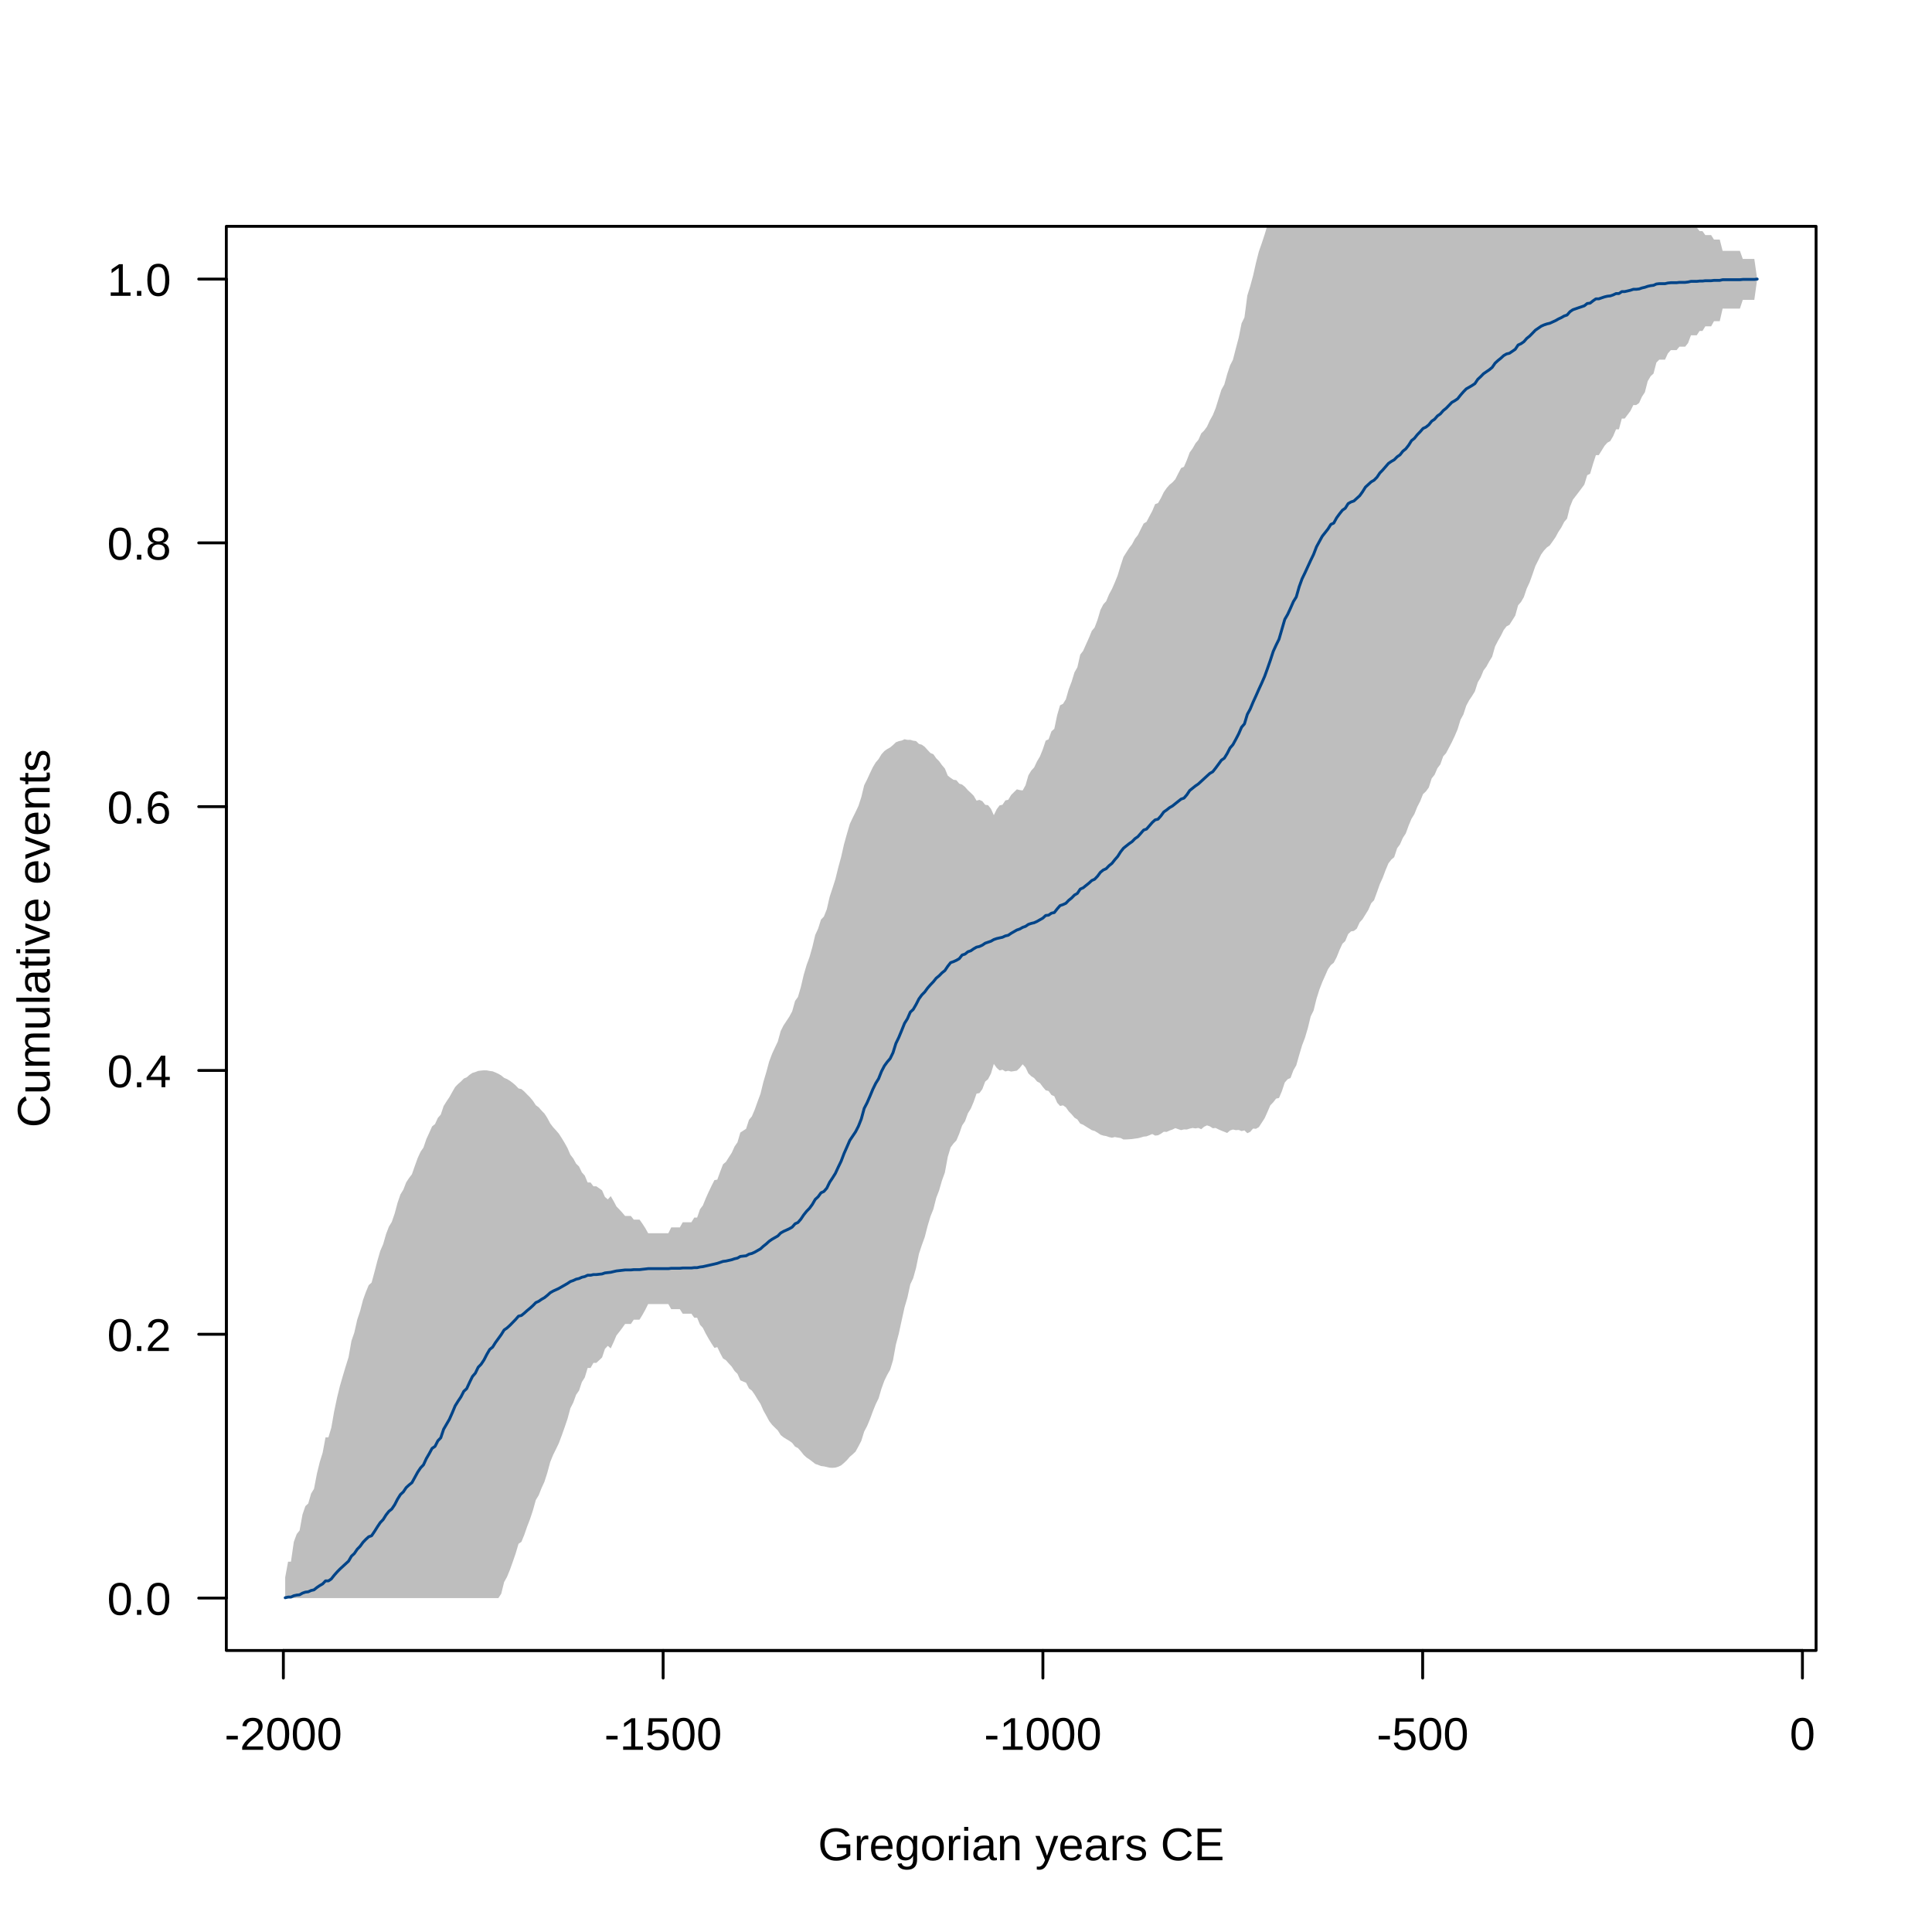
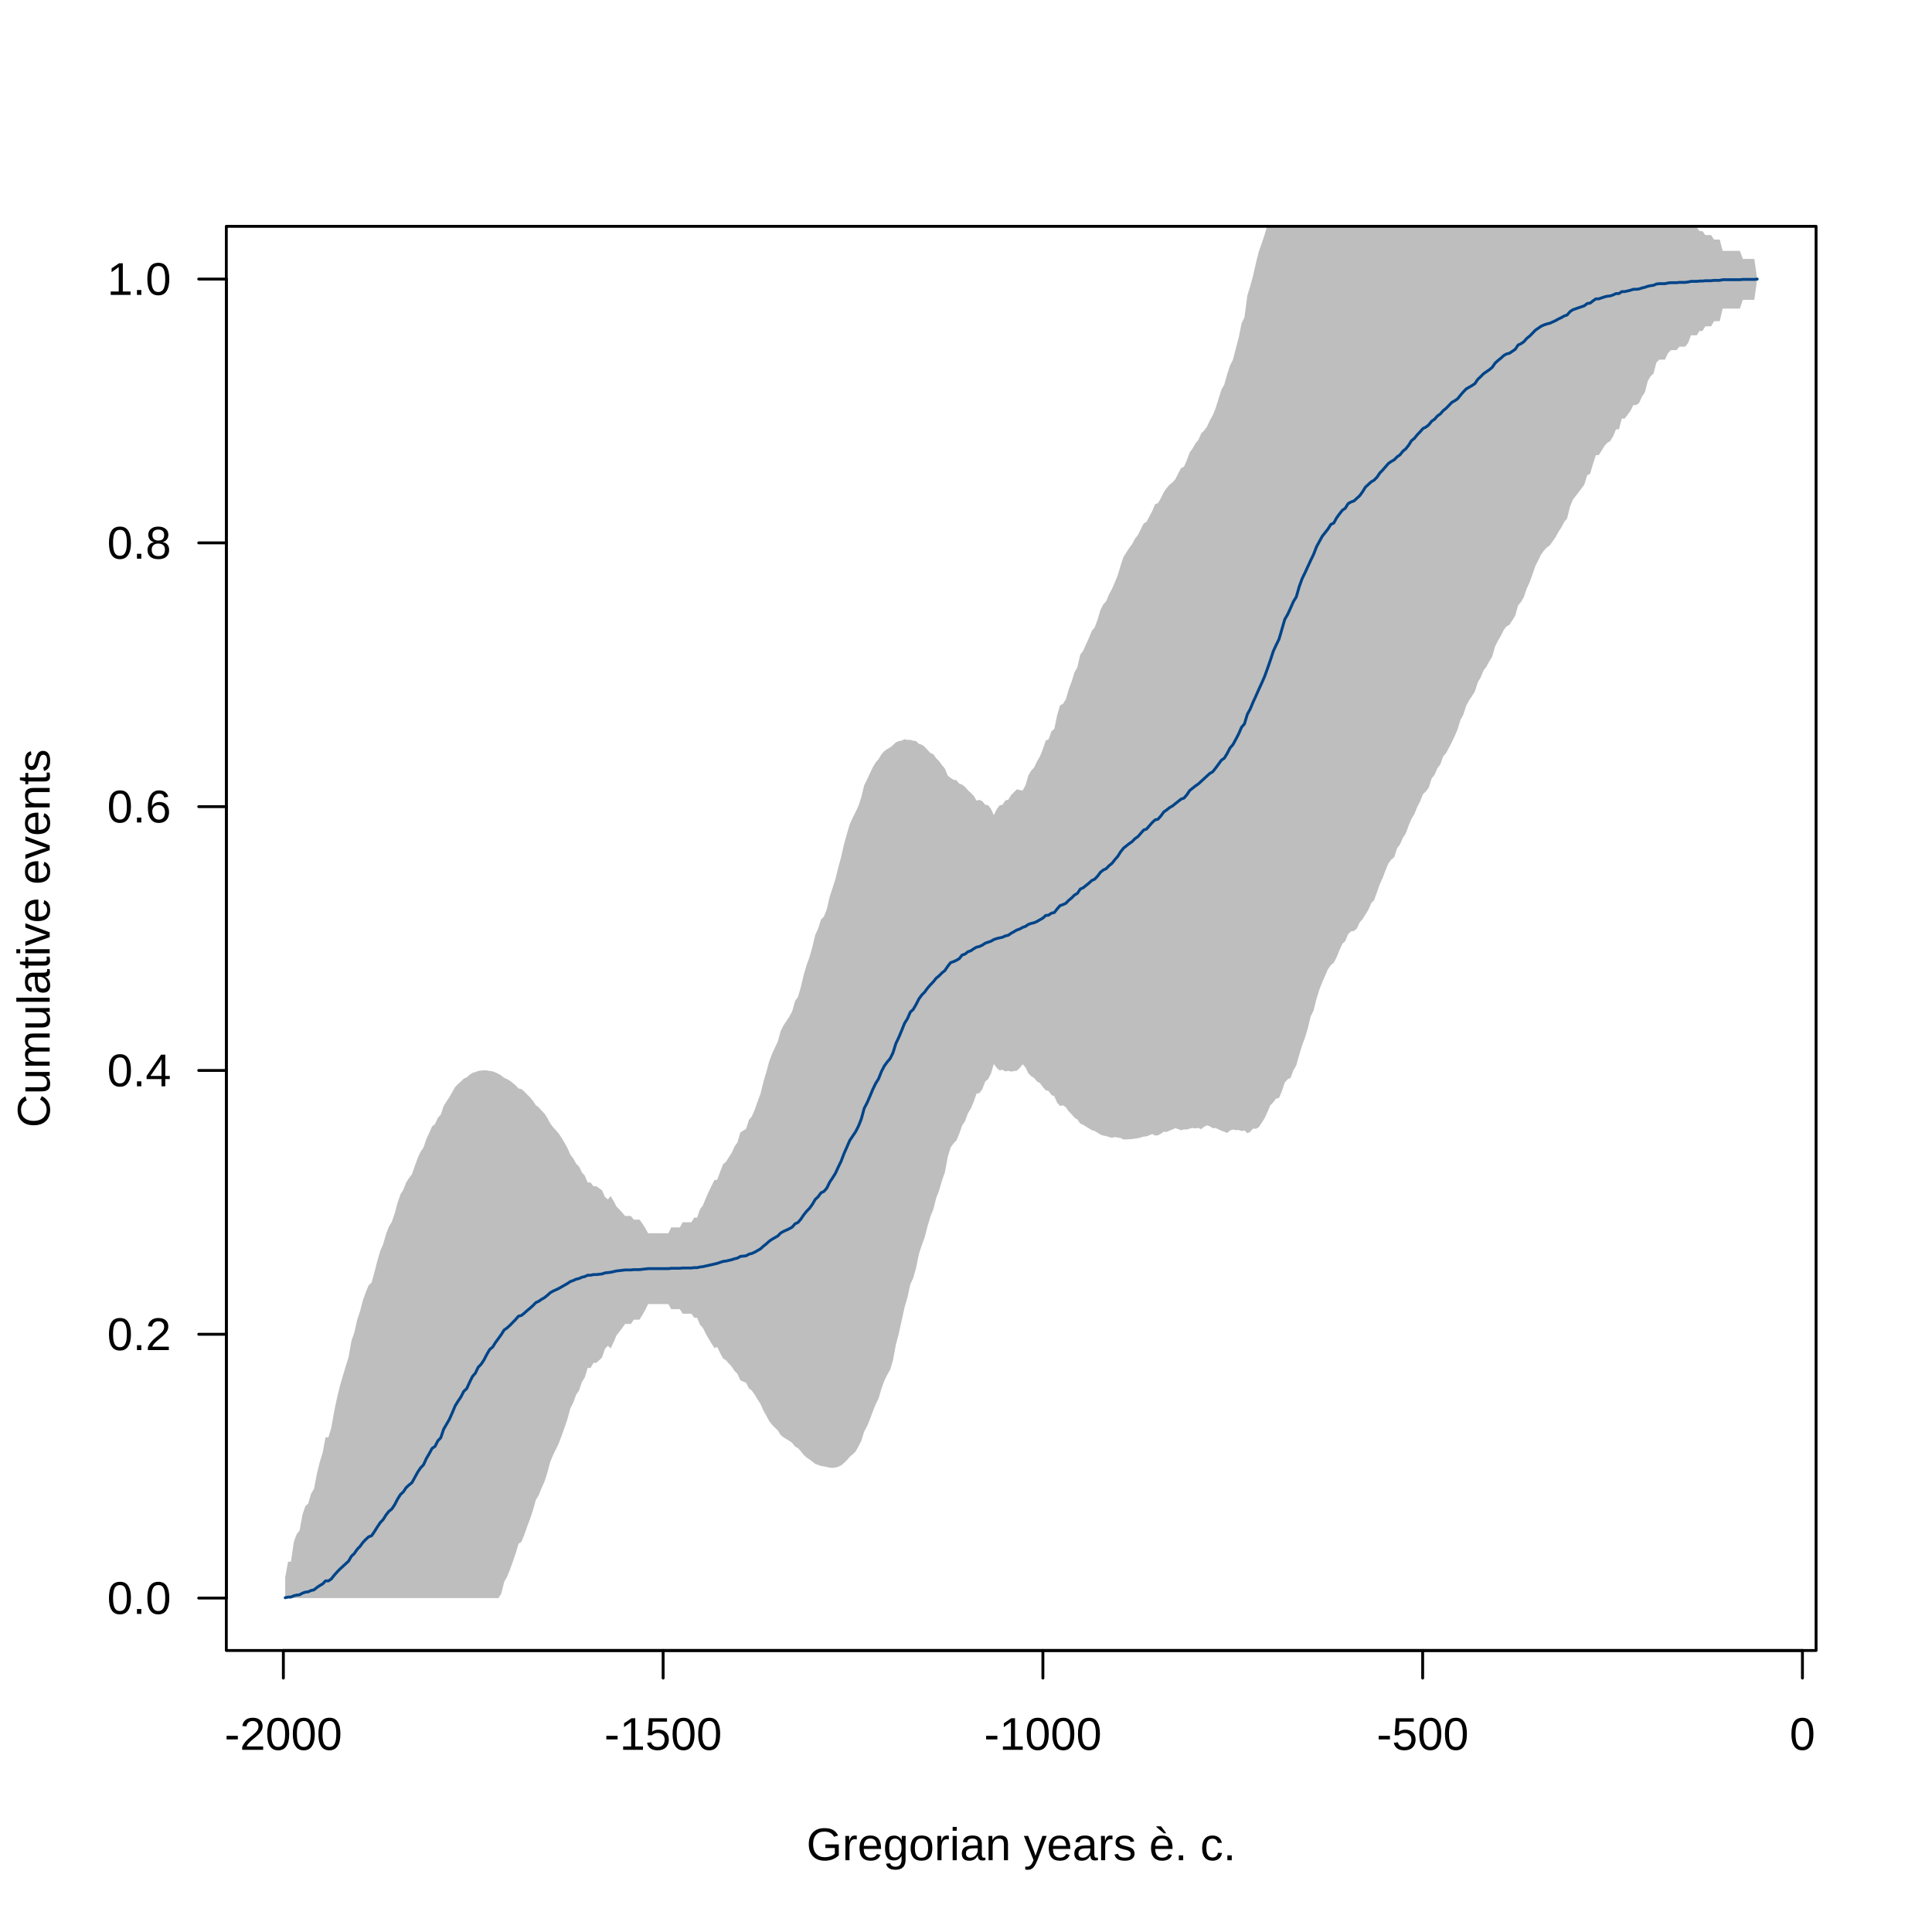
<svg xmlns="http://www.w3.org/2000/svg" class="svglite" width="504.00pt" height="504.00pt" viewBox="0 0 504.00 504.00">
  <defs>
    <style type="text/css">
    .svglite line, .svglite polyline, .svglite polygon, .svglite path, .svglite rect, .svglite circle {
      fill: none;
      stroke: #000000;
      stroke-linecap: round;
      stroke-linejoin: round;
      stroke-miterlimit: 10.00;
    }
    .svglite text {
      white-space: pre;
    }
  </style>
  </defs>
  <rect width="100%" height="100%" style="stroke: none; fill: #FFFFFF;" />
  <defs>
    <clipPath id="cpMC4wMHw1MDQuMDB8MC4wMHw1MDQuMDA=">
      <rect x="0.00" y="0.00" width="504.00" height="504.00" />
    </clipPath>
  </defs>
  <g clip-path="url(#cpMC4wMHw1MDQuMDB8MC4wMHw1MDQuMDA=)">
</g>
  <defs>
    <clipPath id="cpNTkuMDR8NDczLjc2fDU5LjA0fDQzMC41Ng==">
      <rect x="59.04" y="59.04" width="414.72" height="371.52" />
    </clipPath>
  </defs>
  <g clip-path="url(#cpNTkuMDR8NDczLjc2fDU5LjA0fDQzMC41Ng==)">
    <polygon points="74.40,416.89 75.15,416.89 75.90,416.89 76.65,416.89 77.41,416.89 78.16,416.89 78.91,416.89 79.66,416.89 80.41,416.89 81.16,416.89 81.91,416.89 82.67,416.89 83.42,416.89 84.17,416.89 84.92,416.89 85.67,416.89 86.42,416.89 87.17,416.89 87.93,416.89 88.68,416.89 89.43,416.89 90.18,416.89 90.93,416.89 91.68,416.89 92.43,416.89 93.19,416.89 93.94,416.89 94.69,416.89 95.44,416.89 96.19,416.89 96.94,416.89 97.70,416.89 98.45,416.89 99.20,416.89 99.95,416.89 100.70,416.89 101.45,416.89 102.20,416.89 102.96,416.89 103.71,416.89 104.46,416.89 105.21,416.89 105.96,416.89 106.71,416.89 107.46,416.89 108.22,416.89 108.97,416.89 109.72,416.89 110.47,416.89 111.22,416.89 111.97,416.89 112.72,416.89 113.48,416.89 114.23,416.89 114.98,416.89 115.73,416.89 116.48,416.89 117.23,416.89 117.99,416.89 118.74,416.89 119.49,416.89 120.24,416.89 120.99,416.89 121.74,416.89 122.49,416.89 123.25,416.89 124.00,416.89 124.75,416.89 125.50,416.89 126.25,416.89 127.00,416.89 127.75,416.89 128.51,416.89 129.26,416.89 130.01,416.89 130.76,415.75 131.51,412.72 132.26,411.38 133.01,409.55 133.77,407.43 134.52,405.25 135.27,402.73 136.02,402.22 136.77,400.39 137.52,398.23 138.27,396.29 139.03,393.99 139.78,391.30 140.53,390.07 141.28,388.18 142.03,386.55 142.78,384.20 143.54,381.39 144.29,379.55 145.04,378.04 145.79,376.48 146.54,374.47 147.29,372.36 148.04,370.16 148.80,367.36 149.55,365.89 150.30,363.84 151.05,362.77 151.80,360.53 152.55,359.35 153.30,356.86 154.06,356.86 154.81,355.53 155.56,355.53 156.31,354.84 157.06,354.13 157.81,351.89 158.56,351.09 159.32,351.75 160.07,350.13 160.82,348.37 161.57,347.43 162.32,346.43 163.07,345.38 163.82,345.38 164.58,345.38 165.33,344.26 166.08,344.26 166.83,344.26 167.58,343.04 168.33,341.70 169.08,340.19 169.84,340.19 170.59,340.19 171.34,340.19 172.09,340.19 172.84,340.19 173.59,340.19 174.35,340.19 175.10,341.53 175.85,341.53 176.60,341.53 177.35,341.53 178.10,342.71 178.85,342.71 179.61,342.71 180.36,342.71 181.11,343.75 181.86,343.75 182.61,345.59 183.36,346.41 184.11,347.91 184.87,349.26 185.62,350.49 186.37,351.63 187.12,351.42 187.87,352.98 188.62,354.39 189.37,354.84 190.13,355.70 190.88,356.51 191.63,357.66 192.38,358.39 193.13,360.08 193.88,360.40 194.63,360.72 195.39,362.21 196.14,362.77 196.89,363.84 197.64,365.08 198.39,366.24 199.14,367.95 199.90,369.30 200.65,370.70 201.40,371.67 202.15,372.43 202.90,373.15 203.65,374.35 204.40,374.96 205.16,375.43 205.91,375.87 206.66,376.41 207.41,377.39 208.16,377.75 208.91,378.59 209.66,379.54 210.42,380.23 211.17,380.73 211.92,381.30 212.67,381.89 213.42,382.14 214.17,382.44 214.92,382.53 215.68,382.70 216.43,382.88 217.18,382.91 217.93,382.85 218.68,382.63 219.43,382.27 220.18,381.63 220.94,380.91 221.69,380.03 222.44,379.39 223.19,378.68 223.94,377.32 224.69,375.87 225.44,373.45 226.20,372.02 226.95,370.22 227.70,368.18 228.45,366.32 229.20,364.79 229.95,362.25 230.71,360.17 231.46,358.63 232.21,357.32 232.96,354.85 233.71,350.75 234.46,347.95 235.21,344.50 235.97,341.05 236.72,338.49 237.47,335.05 238.22,333.45 238.97,330.77 239.72,327.11 240.47,324.83 241.23,322.74 241.98,319.84 242.73,317.33 243.48,315.47 244.23,312.52 244.98,310.57 245.73,307.97 246.49,305.88 247.24,301.81 247.99,299.33 248.74,298.31 249.49,297.52 250.24,295.75 250.99,293.61 251.75,292.48 252.50,290.42 253.25,289.22 254.00,287.44 254.75,285.29 255.50,285.16 256.26,284.13 257.01,282.15 257.76,281.52 258.51,280.07 259.26,277.54 260.01,278.58 260.76,279.24 261.52,279.06 262.27,279.51 263.02,279.33 263.77,279.54 264.52,279.43 265.27,279.30 266.02,278.59 266.78,277.64 267.53,278.47 268.28,280.03 269.03,280.76 269.78,281.23 270.53,282.13 271.28,282.53 272.04,283.55 272.79,284.43 273.54,284.61 274.29,285.65 275.04,285.98 275.79,287.68 276.54,288.51 277.30,288.35 278.05,288.86 278.80,289.92 279.55,290.68 280.30,291.57 281.05,292.03 281.80,293.11 282.56,293.41 283.31,293.90 284.06,294.35 284.81,294.82 285.56,295.04 286.31,295.48 287.07,295.99 287.82,296.24 288.57,296.37 289.32,296.63 290.07,296.80 290.82,296.62 291.57,296.76 292.33,296.87 293.08,297.26 293.83,297.24 294.58,297.20 295.33,297.14 296.08,297.03 296.83,296.93 297.59,296.74 298.34,296.51 299.09,296.44 299.84,296.15 300.59,295.83 301.34,296.24 302.09,296.16 302.85,295.76 303.60,295.23 304.35,295.28 305.10,294.93 305.85,294.67 306.60,294.29 307.35,294.56 308.11,294.81 308.86,294.63 309.61,294.65 310.36,294.42 311.11,294.25 311.86,294.37 312.62,294.24 313.37,294.57 314.12,293.93 314.87,293.58 315.62,293.83 316.37,294.32 317.12,294.25 317.88,294.63 318.63,294.96 319.38,295.25 320.13,295.56 320.88,294.91 321.63,294.66 322.38,294.82 323.14,294.77 323.89,295.06 324.64,294.89 325.39,295.62 326.14,295.27 326.89,294.41 327.64,294.47 328.40,294.03 329.15,292.88 329.90,291.73 330.65,290.06 331.40,288.33 332.15,287.56 332.90,286.59 333.66,286.43 334.41,284.64 335.16,282.39 335.91,281.54 336.66,281.22 337.41,279.21 338.16,277.91 338.92,275.22 339.67,272.72 340.42,270.75 341.17,268.23 341.92,265.14 342.67,263.64 343.43,260.57 344.18,258.19 344.93,256.23 345.68,254.55 346.43,252.84 347.18,251.76 347.93,251.16 348.69,249.71 349.44,247.84 350.19,246.21 350.94,245.49 351.69,243.68 352.44,242.97 353.19,242.85 353.95,242.25 354.70,240.62 355.45,239.79 356.20,238.57 356.95,237.37 357.70,235.64 358.45,234.84 359.21,232.75 359.96,230.63 360.71,228.99 361.46,226.99 362.21,225.21 362.96,224.24 363.71,223.61 364.47,221.28 365.22,220.27 365.97,218.56 366.72,217.43 367.47,215.38 368.22,213.58 368.97,212.38 369.73,210.48 370.48,209.03 371.23,207.16 371.98,206.46 372.73,205.44 373.48,203.07 374.24,202.12 374.99,200.39 375.74,199.40 376.49,197.30 377.24,196.47 377.99,195.05 378.74,193.61 379.50,192.00 380.25,190.24 381.00,187.77 381.75,186.40 382.50,184.10 383.25,182.69 384.00,181.60 384.76,180.35 385.51,178.00 386.26,176.73 387.01,174.90 387.76,173.91 388.51,172.53 389.26,171.32 390.02,168.64 390.77,167.18 391.52,165.88 392.27,164.36 393.02,163.39 393.77,163.00 394.52,161.81 395.28,160.60 396.03,157.90 396.78,157.05 397.53,155.75 398.28,153.53 399.03,151.93 399.79,149.82 400.54,147.64 401.29,146.16 402.04,144.63 402.79,143.60 403.54,142.81 404.29,142.28 405.05,141.21 405.80,140.12 406.55,138.74 407.30,137.61 408.05,136.16 408.80,135.28 409.55,132.26 410.31,130.37 411.06,129.40 411.81,128.42 412.56,127.42 413.31,126.40 414.06,123.96 414.81,123.60 415.57,121.03 416.32,118.73 417.07,118.73 417.82,117.53 418.57,116.31 419.32,115.48 420.07,115.06 420.83,113.77 421.58,111.99 422.33,111.99 423.08,109.19 423.83,109.19 424.58,108.21 425.33,107.21 426.09,105.66 426.84,105.66 427.59,105.13 428.34,103.48 429.09,102.35 429.84,99.44 430.60,98.14 431.35,97.46 432.10,94.59 432.85,93.82 433.60,93.82 434.35,93.82 435.10,92.20 435.86,91.34 436.61,91.34 437.36,91.34 438.11,90.44 438.86,90.44 439.61,90.44 440.36,89.50 441.12,87.47 441.87,87.47 442.62,87.47 443.37,86.34 444.12,86.34 444.87,85.13 445.62,85.13 446.38,85.13 447.13,83.79 447.88,83.79 448.63,83.79 449.38,80.51 450.13,80.51 450.89,80.51 451.64,80.51 452.39,80.51 453.14,80.51 453.89,80.51 454.64,78.22 455.39,78.22 456.15,78.22 456.90,78.22 457.65,78.22 458.40,72.80 458.40,72.80 457.65,67.55 456.90,67.55 456.15,67.55 455.39,67.55 454.64,67.55 453.89,65.44 453.14,65.44 452.39,65.44 451.64,65.44 450.89,65.44 450.13,65.44 449.38,65.44 448.63,62.50 447.88,62.50 447.13,62.50 446.38,61.33 445.62,61.33 444.87,61.33 444.12,60.29 443.37,60.29 442.62,59.34 441.87,59.34 441.12,59.34 440.36,57.64 439.61,56.88 438.86,56.88 438.11,56.88 437.36,56.15 436.61,56.15 435.86,56.15 435.10,55.47 434.35,54.19 433.60,54.19 432.85,54.19 432.10,53.59 431.35,51.40 430.60,50.90 429.84,49.95 429.09,47.56 428.34,46.76 427.59,45.63 426.84,45.27 426.09,45.27 425.33,44.24 424.58,43.58 423.83,42.95 423.08,42.95 422.33,41.18 421.58,41.18 420.83,40.09 420.07,39.32 419.32,39.07 418.57,38.58 417.82,37.87 417.07,37.20 416.32,37.20 415.57,35.92 414.81,34.56 414.06,34.37 413.31,33.13 412.56,32.63 411.81,32.15 411.06,31.68 410.31,31.23 409.55,30.38 408.80,29.07 408.05,28.71 407.30,28.12 406.55,27.68 405.80,27.16 405.05,26.75 404.29,26.37 403.54,26.19 402.79,25.92 402.04,25.57 401.29,25.08 400.54,24.62 399.79,23.99 399.03,23.43 398.28,23.04 397.53,22.54 396.78,22.27 396.03,22.11 395.28,21.65 394.52,21.47 393.77,21.31 393.02,21.27 392.27,21.16 391.52,21.01 390.77,20.91 390.02,20.83 389.26,20.38 388.51,20.38 387.76,20.03 387.01,20.07 386.26,19.80 385.51,19.91 384.76,19.79 384.00,19.57 383.25,19.34 382.50,18.79 381.75,18.04 381.00,18.39 380.25,17.81 379.50,17.08 378.74,16.33 377.99,16.44 377.24,16.57 376.49,16.94 375.74,16.56 374.99,16.61 374.24,16.60 373.48,16.68 372.73,16.20 371.98,16.39 371.23,16.38 370.48,16.22 369.73,16.32 368.97,16.32 368.22,16.32 367.47,16.93 366.72,16.77 365.97,16.84 365.22,17.03 364.47,17.05 363.71,16.27 362.96,16.50 362.21,16.56 361.46,16.51 360.71,16.22 359.96,16.13 359.21,16.25 358.45,15.71 357.70,15.76 356.95,15.41 356.20,15.59 355.45,16.78 354.70,18.02 353.95,17.76 353.19,18.54 352.44,18.93 351.69,19.08 350.94,19.68 350.19,20.00 349.44,20.26 348.69,20.45 347.93,21.75 347.18,21.84 346.43,23.17 345.68,23.35 344.93,23.57 344.18,24.36 343.43,24.73 342.67,25.62 341.92,27.21 341.17,27.39 340.42,28.14 339.67,29.27 338.92,30.89 338.16,33.54 337.41,34.65 336.66,36.08 335.91,39.03 335.16,40.76 334.41,43.67 333.66,47.04 332.90,49.98 332.15,52.28 331.40,56.15 330.65,58.72 329.90,61.19 329.15,63.47 328.40,65.60 327.64,68.59 326.89,71.92 326.14,74.67 325.39,77.08 324.64,82.80 323.89,84.34 323.14,88.08 322.38,90.95 321.63,93.86 320.88,95.34 320.13,97.61 319.38,100.33 318.63,101.65 317.88,104.04 317.12,106.49 316.37,108.32 315.62,109.66 314.87,111.29 314.12,112.32 313.37,113.05 312.62,114.76 311.86,115.66 311.11,116.99 310.36,118.02 309.61,120.03 308.86,121.77 308.11,122.10 307.35,123.55 306.60,125.03 305.85,125.85 305.10,126.45 304.35,127.31 303.60,128.39 302.85,129.93 302.09,131.25 301.34,131.51 300.59,133.30 299.84,134.70 299.09,136.13 298.34,136.57 297.59,138.06 296.83,139.59 296.08,140.53 295.33,141.96 294.58,142.94 293.83,144.10 293.08,145.29 292.33,147.57 291.57,150.09 290.82,151.95 290.07,153.66 289.32,155.03 288.57,156.84 287.82,157.66 287.07,159.12 286.31,161.69 285.56,163.68 284.81,164.59 284.06,166.43 283.31,168.09 282.56,169.78 281.80,170.77 281.05,174.08 280.30,175.40 279.55,177.84 278.80,179.80 278.05,182.42 277.30,183.61 276.54,183.98 275.79,186.52 275.04,190.11 274.29,190.79 273.54,192.86 272.79,193.21 272.04,195.47 271.28,197.35 270.53,198.61 269.78,200.20 269.03,201.01 268.28,202.25 267.53,204.85 266.78,206.20 266.02,206.11 265.27,205.91 264.52,206.64 263.77,207.39 263.02,208.64 262.27,208.80 261.52,209.94 260.76,210.10 260.01,211.11 259.26,212.66 258.51,210.99 257.76,210.05 257.01,209.95 256.26,209.00 255.50,208.66 254.75,208.86 254.00,207.58 253.25,206.83 252.50,206.15 251.75,205.29 250.99,204.67 250.24,204.43 249.49,203.52 248.74,203.42 247.99,202.92 247.24,202.33 246.49,200.49 245.73,199.60 244.98,198.56 244.23,197.81 243.48,196.75 242.73,196.44 241.98,195.65 241.23,194.82 240.47,194.27 239.72,194.06 238.97,193.32 238.22,193.22 237.47,193.00 236.72,193.01 235.97,192.85 235.21,193.19 234.46,193.35 233.71,193.64 232.96,194.36 232.21,194.99 231.46,195.40 230.71,195.93 229.95,196.77 229.20,198.01 228.45,198.89 227.70,200.13 226.95,201.70 226.20,203.34 225.44,204.84 224.69,207.93 223.94,210.25 223.19,211.83 222.44,213.35 221.69,214.94 220.94,217.51 220.18,220.23 219.43,223.54 218.68,226.29 217.93,229.33 217.18,231.68 216.43,233.95 215.68,237.22 214.92,239.11 214.17,239.89 213.42,242.26 212.67,243.89 211.92,247.05 211.17,249.69 210.42,251.73 209.66,254.32 208.91,257.51 208.16,260.07 207.41,261.12 206.66,263.82 205.91,265.21 205.16,266.35 204.40,267.50 203.65,268.98 202.90,271.72 202.15,273.30 201.40,274.92 200.65,276.92 199.90,279.70 199.14,282.26 198.39,285.33 197.64,287.35 196.89,289.46 196.14,291.22 195.39,292.13 194.63,294.47 193.88,294.96 193.13,295.45 192.38,298.00 191.63,299.08 190.88,300.74 190.13,301.90 189.37,303.10 188.62,303.72 187.87,305.65 187.12,307.73 186.37,307.86 185.62,309.34 184.87,310.92 184.11,312.61 183.36,314.45 182.61,315.45 181.86,317.63 181.11,317.63 180.36,318.85 179.61,318.85 178.85,318.85 178.10,318.85 177.35,320.20 176.60,320.20 175.85,320.20 175.10,320.20 174.35,321.71 173.59,321.71 172.84,321.71 172.09,321.71 171.34,321.71 170.59,321.71 169.84,321.71 169.08,321.71 168.33,320.37 167.58,319.21 166.83,318.16 166.08,318.16 165.33,318.16 164.58,317.21 163.82,317.21 163.07,317.21 162.32,316.33 161.57,315.51 160.82,314.74 160.07,313.32 159.32,312.04 158.56,312.88 157.81,312.25 157.06,310.52 156.31,309.99 155.56,309.47 154.81,309.47 154.06,308.48 153.30,308.48 152.55,306.68 151.80,305.85 151.05,304.30 150.30,303.57 149.55,302.21 148.80,301.25 148.04,299.48 147.29,298.14 146.54,296.90 145.79,295.74 145.04,294.87 144.29,294.05 143.54,293.07 142.78,291.64 142.03,290.49 141.28,289.72 140.53,288.86 139.78,288.32 139.03,287.18 138.27,286.26 137.52,285.52 136.77,284.74 136.02,284.11 135.27,283.94 134.52,283.15 133.77,282.51 133.01,281.94 132.26,281.49 131.51,281.18 130.76,280.56 130.01,280.12 129.26,279.78 128.51,279.48 127.75,279.38 127.00,279.23 126.25,279.21 125.50,279.28 124.75,279.37 124.00,279.66 123.25,279.89 122.49,280.39 121.74,281.05 120.99,281.37 120.24,282.14 119.49,282.79 118.74,283.56 117.99,284.85 117.23,286.22 116.48,287.33 115.73,288.53 114.98,290.77 114.23,291.60 113.48,293.24 112.72,293.85 111.97,295.52 111.22,297.16 110.47,299.36 109.72,300.45 108.97,302.07 108.22,304.15 107.46,306.32 106.71,307.30 105.96,308.45 105.21,310.37 104.46,311.59 103.71,313.78 102.96,316.56 102.20,318.77 101.45,320.00 100.70,321.97 99.95,324.58 99.20,326.31 98.45,328.89 97.70,331.78 96.94,334.59 96.19,335.25 95.44,337.05 94.69,339.13 93.94,342.01 93.19,344.26 92.43,347.63 91.68,349.79 90.93,354.05 90.18,356.45 89.43,358.94 88.68,361.53 87.93,364.59 87.17,368.20 86.42,372.47 85.67,374.96 84.92,374.96 84.17,378.97 83.42,381.37 82.67,384.45 81.91,388.40 81.16,389.62 80.41,392.22 79.66,392.91 78.91,395.09 78.16,399.24 77.41,400.18 76.65,402.22 75.90,407.40 75.15,407.40 74.40,411.47 " style="stroke-width: 0.75; stroke: none; fill: #BEBEBE;" />
    <polyline points="74.40,416.80 75.15,416.63 75.90,416.63 76.65,416.28 77.41,416.11 78.16,416.03 78.91,415.60 79.66,415.34 80.41,415.25 81.16,414.91 81.91,414.74 82.67,414.13 83.42,413.62 84.17,413.19 84.92,412.41 85.67,412.41 86.42,411.90 87.17,410.95 87.93,410.09 88.68,409.32 89.43,408.63 90.18,407.94 90.93,407.25 91.68,405.96 92.43,405.27 93.19,404.15 93.94,403.38 94.69,402.35 95.44,401.57 96.19,400.89 96.94,400.63 97.70,399.51 98.45,398.31 99.20,397.19 99.95,396.41 100.70,395.21 101.45,394.26 102.20,393.66 102.96,392.54 103.71,391.08 104.46,389.88 105.21,389.19 105.96,388.07 106.71,387.38 107.46,386.78 108.22,385.40 108.97,384.03 109.72,382.91 110.47,382.13 111.22,380.50 111.97,379.21 112.72,377.83 113.48,377.32 114.23,375.85 114.98,375.08 115.73,372.84 116.48,371.55 117.23,370.26 117.99,368.54 118.74,366.74 119.49,365.53 120.24,364.41 120.99,362.95 121.74,362.26 122.49,360.63 123.25,359.08 124.00,358.22 124.75,356.67 125.50,355.90 126.25,354.78 127.00,353.32 127.75,352.03 128.51,351.42 129.26,350.22 130.01,349.19 130.76,348.15 131.51,346.95 132.26,346.43 133.01,345.75 133.77,344.97 134.52,344.20 135.27,343.34 136.02,343.17 136.77,342.56 137.52,341.88 138.27,341.27 139.03,340.58 139.78,339.81 140.53,339.47 141.28,338.95 142.03,338.52 142.78,337.92 143.54,337.23 144.29,336.80 145.04,336.46 145.79,336.11 146.54,335.68 147.29,335.25 148.04,334.82 148.80,334.31 149.55,334.05 150.30,333.70 151.05,333.53 151.80,333.19 152.55,333.02 153.30,332.67 154.06,332.67 154.81,332.50 155.56,332.50 156.31,332.41 157.06,332.33 157.81,332.07 158.56,331.98 159.32,331.90 160.07,331.72 160.82,331.55 161.57,331.47 162.32,331.38 163.07,331.29 163.82,331.29 164.58,331.29 165.33,331.21 166.08,331.21 166.83,331.21 167.58,331.12 168.33,331.04 169.08,330.95 169.84,330.95 170.59,330.95 171.34,330.95 172.09,330.95 172.84,330.95 173.59,330.95 174.35,330.95 175.10,330.86 175.85,330.86 176.60,330.86 177.35,330.86 178.10,330.78 178.85,330.78 179.61,330.78 180.36,330.78 181.11,330.69 181.86,330.69 182.61,330.52 183.36,330.43 184.11,330.26 184.87,330.09 185.62,329.92 186.37,329.75 187.12,329.57 187.87,329.32 188.62,329.06 189.37,328.97 190.13,328.80 190.88,328.63 191.63,328.37 192.38,328.20 193.13,327.77 193.88,327.68 194.63,327.60 195.39,327.17 196.14,326.99 196.89,326.65 197.64,326.22 198.39,325.79 199.14,325.10 199.90,324.50 200.65,323.81 201.40,323.29 202.15,322.86 202.90,322.43 203.65,321.66 204.40,321.23 205.16,320.89 205.91,320.54 206.66,320.11 207.41,319.25 208.16,318.91 208.91,318.05 209.66,316.93 210.42,315.98 211.17,315.21 211.92,314.18 212.67,312.89 213.42,312.20 214.17,311.17 214.92,310.82 215.68,309.96 216.43,308.41 217.18,307.29 217.93,306.09 218.68,304.46 219.43,302.91 220.18,300.93 220.94,299.21 221.69,297.49 222.44,296.37 223.19,295.25 223.94,293.79 224.69,291.90 225.44,289.14 226.20,287.68 226.95,285.96 227.70,284.15 228.45,282.61 229.20,281.40 229.95,279.51 230.71,278.05 231.46,277.02 232.21,276.15 232.96,274.61 233.71,272.20 234.46,270.65 235.21,268.84 235.97,266.95 236.72,265.75 237.47,264.03 238.22,263.34 238.97,262.05 239.72,260.58 240.47,259.55 241.23,258.78 241.98,257.75 242.73,256.89 243.48,256.11 244.23,255.17 244.98,254.56 245.73,253.79 246.49,253.19 247.24,252.07 247.99,251.12 248.74,250.86 249.49,250.52 250.24,250.09 250.99,249.14 251.75,248.89 252.50,248.28 253.25,248.03 254.00,247.51 254.75,247.08 255.50,246.91 256.26,246.56 257.01,246.05 257.76,245.79 258.51,245.53 259.26,245.10 260.01,244.84 260.76,244.67 261.52,244.50 262.27,244.15 263.02,243.98 263.77,243.47 264.52,243.04 265.27,242.61 266.02,242.35 266.78,241.92 267.53,241.66 268.28,241.14 269.03,240.89 269.78,240.71 270.53,240.37 271.28,239.94 272.04,239.51 272.79,238.82 273.54,238.74 274.29,238.22 275.04,238.05 275.79,237.10 276.54,236.24 277.30,235.98 278.05,235.64 278.80,234.86 279.55,234.26 280.30,233.49 281.05,233.06 281.80,231.94 282.56,231.60 283.31,230.99 284.06,230.39 284.81,229.70 285.56,229.36 286.31,228.58 287.07,227.55 287.82,226.95 288.57,226.61 289.32,225.83 290.07,225.23 290.82,224.28 291.57,223.42 292.33,222.22 293.08,221.27 293.83,220.67 294.58,220.07 295.33,219.55 296.08,218.78 296.83,218.26 297.59,217.40 298.34,216.54 299.09,216.28 299.84,215.42 300.59,214.56 301.34,213.88 302.09,213.70 302.85,212.84 303.60,211.81 304.35,211.29 305.10,210.69 305.85,210.26 306.60,209.66 307.35,209.06 308.11,208.46 308.86,208.20 309.61,207.34 310.36,206.22 311.11,205.62 311.86,205.02 312.62,204.50 313.37,203.81 314.12,203.12 314.87,202.43 315.62,201.75 316.37,201.32 317.12,200.37 317.88,199.34 318.63,198.31 319.38,197.79 320.13,196.58 320.88,195.12 321.63,194.26 322.38,192.89 323.14,191.42 323.89,189.70 324.64,188.84 325.39,186.35 326.14,184.97 326.89,183.17 327.64,181.53 328.40,179.81 329.15,178.18 329.90,176.46 330.65,174.39 331.40,172.24 332.15,169.92 332.90,168.28 333.66,166.74 334.41,164.15 335.16,161.57 335.91,160.28 336.66,158.65 337.41,156.93 338.16,155.72 338.92,153.06 339.67,150.99 340.42,149.45 341.17,147.81 341.92,146.18 342.67,144.63 343.43,142.65 344.18,141.27 344.93,139.90 345.68,138.95 346.43,138.00 347.18,136.80 347.93,136.46 348.69,135.08 349.44,134.05 350.19,133.10 350.94,132.58 351.69,131.38 352.44,130.95 353.19,130.69 353.95,130.00 354.70,129.32 355.45,128.28 356.20,127.08 356.95,126.39 357.70,125.70 358.45,125.27 359.21,124.50 359.96,123.38 360.71,122.61 361.46,121.75 362.21,120.89 362.96,120.37 363.71,119.94 364.47,119.17 365.22,118.65 365.97,117.70 366.72,117.10 367.47,116.15 368.22,114.95 368.97,114.35 369.73,113.40 370.48,112.63 371.23,111.77 371.98,111.42 372.73,110.82 373.48,109.88 374.24,109.36 374.99,108.50 375.74,107.98 376.49,107.12 377.24,106.52 377.99,105.75 378.74,104.97 379.50,104.54 380.25,104.03 381.00,103.08 381.75,102.22 382.50,101.45 383.25,101.02 384.00,100.58 384.76,100.07 385.51,98.95 386.26,98.26 387.01,97.49 387.76,96.97 388.51,96.46 389.26,95.85 390.02,94.74 390.77,94.05 391.52,93.45 392.27,92.76 393.02,92.33 393.77,92.15 394.52,91.64 395.28,91.12 396.03,90.00 396.78,89.66 397.53,89.14 398.28,88.28 399.03,87.68 399.79,86.91 400.54,86.13 401.29,85.62 402.04,85.10 402.79,84.76 403.54,84.50 404.29,84.33 405.05,83.98 405.80,83.64 406.55,83.21 407.30,82.86 408.05,82.43 408.80,82.18 409.55,81.32 410.31,80.80 411.06,80.54 411.81,80.28 412.56,80.03 413.31,79.77 414.06,79.17 414.81,79.08 415.57,78.48 416.32,77.96 417.07,77.96 417.82,77.70 418.57,77.45 419.32,77.27 420.07,77.19 420.83,76.93 421.58,76.58 422.33,76.58 423.08,76.07 423.83,76.07 424.58,75.90 425.33,75.72 426.09,75.47 426.84,75.47 427.59,75.38 428.34,75.12 429.09,74.95 429.84,74.69 430.60,74.52 431.35,74.43 432.10,74.09 432.85,74.00 433.60,74.00 434.35,74.00 435.10,73.83 435.86,73.75 436.61,73.75 437.36,73.75 438.11,73.66 438.86,73.66 439.61,73.66 440.36,73.57 441.12,73.40 441.87,73.40 442.62,73.40 443.37,73.32 444.12,73.32 444.87,73.23 445.62,73.23 446.38,73.23 447.13,73.14 447.88,73.14 448.63,73.14 449.38,72.97 450.13,72.97 450.89,72.97 451.64,72.97 452.39,72.97 453.14,72.97 453.89,72.97 454.64,72.89 455.39,72.89 456.15,72.89 456.90,72.89 457.65,72.89 458.40,72.80 " style="stroke-width: 0.75; stroke: #004488;" />
  </g>
  <g clip-path="url(#cpMC4wMHw1MDQuMDB8MC4wMHw1MDQuMDA=)">
    <line x1="73.92" y1="430.56" x2="470.20" y2="430.56" style="stroke-width: 0.75;" />
    <line x1="73.92" y1="430.56" x2="73.92" y2="437.76" style="stroke-width: 0.75;" />
    <line x1="172.99" y1="430.56" x2="172.99" y2="437.76" style="stroke-width: 0.75;" />
    <line x1="272.06" y1="430.56" x2="272.06" y2="437.76" style="stroke-width: 0.75;" />
    <line x1="371.13" y1="430.56" x2="371.13" y2="437.76" style="stroke-width: 0.75;" />
    <line x1="470.20" y1="430.56" x2="470.20" y2="437.76" style="stroke-width: 0.75;" />
-     <text x="73.92" y="456.48" text-anchor="middle" style="font-size: 12.00px; font-family: &quot;Arial&quot;;" textLength="34.89px" lengthAdjust="spacingAndGlyphs">-2000</text>
-     <text x="172.99" y="456.48" text-anchor="middle" style="font-size: 12.00px; font-family: &quot;Arial&quot;;" textLength="34.89px" lengthAdjust="spacingAndGlyphs">-1500</text>
-     <text x="272.06" y="456.48" text-anchor="middle" style="font-size: 12.00px; font-family: &quot;Arial&quot;;" textLength="34.89px" lengthAdjust="spacingAndGlyphs">-1000</text>
-     <text x="371.13" y="456.48" text-anchor="middle" style="font-size: 12.00px; font-family: &quot;Arial&quot;;" textLength="27.25px" lengthAdjust="spacingAndGlyphs">-500</text>
-     <text x="470.20" y="456.48" text-anchor="middle" style="font-size: 12.00px; font-family: &quot;Arial&quot;;" textLength="7.64px" lengthAdjust="spacingAndGlyphs">0</text>
+     <text x="73.92" y="456.48" text-anchor="middle" style="font-size: 12.00px; font-family: &quot;Liberation Sans&quot;;" textLength="30.69px" lengthAdjust="spacingAndGlyphs">-2000</text>
+     <text x="172.99" y="456.48" text-anchor="middle" style="font-size: 12.00px; font-family: &quot;Liberation Sans&quot;;" textLength="30.69px" lengthAdjust="spacingAndGlyphs">-1500</text>
+     <text x="272.06" y="456.48" text-anchor="middle" style="font-size: 12.00px; font-family: &quot;Liberation Sans&quot;;" textLength="30.69px" lengthAdjust="spacingAndGlyphs">-1000</text>
+     <text x="371.13" y="456.48" text-anchor="middle" style="font-size: 12.00px; font-family: &quot;Liberation Sans&quot;;" textLength="24.02px" lengthAdjust="spacingAndGlyphs">-500</text>
+     <text x="470.20" y="456.48" text-anchor="middle" style="font-size: 12.00px; font-family: &quot;Liberation Sans&quot;;" textLength="6.67px" lengthAdjust="spacingAndGlyphs">0</text>
    <line x1="59.04" y1="416.89" x2="59.04" y2="72.80" style="stroke-width: 0.75;" />
    <line x1="59.04" y1="416.89" x2="51.84" y2="416.89" style="stroke-width: 0.75;" />
    <line x1="59.04" y1="348.07" x2="51.84" y2="348.07" style="stroke-width: 0.75;" />
    <line x1="59.04" y1="279.25" x2="51.84" y2="279.25" style="stroke-width: 0.75;" />
    <line x1="59.04" y1="210.43" x2="51.84" y2="210.43" style="stroke-width: 0.75;" />
    <line x1="59.04" y1="141.62" x2="51.84" y2="141.62" style="stroke-width: 0.75;" />
    <line x1="59.04" y1="72.80" x2="51.84" y2="72.80" style="stroke-width: 0.75;" />
-     <text x="44.64" y="421.26" text-anchor="end" style="font-size: 12.00px; font-family: &quot;Arial&quot;;" textLength="19.09px" lengthAdjust="spacingAndGlyphs">0.0</text>
-     <text x="44.64" y="352.44" text-anchor="end" style="font-size: 12.00px; font-family: &quot;Arial&quot;;" textLength="19.09px" lengthAdjust="spacingAndGlyphs">0.2</text>
-     <text x="44.64" y="283.63" text-anchor="end" style="font-size: 12.00px; font-family: &quot;Arial&quot;;" textLength="19.09px" lengthAdjust="spacingAndGlyphs">0.4</text>
-     <text x="44.64" y="214.81" text-anchor="end" style="font-size: 12.00px; font-family: &quot;Arial&quot;;" textLength="19.09px" lengthAdjust="spacingAndGlyphs">0.6</text>
-     <text x="44.64" y="145.99" text-anchor="end" style="font-size: 12.00px; font-family: &quot;Arial&quot;;" textLength="19.09px" lengthAdjust="spacingAndGlyphs">0.8</text>
-     <text x="44.64" y="77.17" text-anchor="end" style="font-size: 12.00px; font-family: &quot;Arial&quot;;" textLength="19.09px" lengthAdjust="spacingAndGlyphs">1.0</text>
+     <text x="44.64" y="421.02" text-anchor="end" style="font-size: 12.00px; font-family: &quot;Liberation Sans&quot;;" textLength="16.68px" lengthAdjust="spacingAndGlyphs">0.0</text>
+     <text x="44.64" y="352.20" text-anchor="end" style="font-size: 12.00px; font-family: &quot;Liberation Sans&quot;;" textLength="16.68px" lengthAdjust="spacingAndGlyphs">0.2</text>
+     <text x="44.64" y="283.38" text-anchor="end" style="font-size: 12.00px; font-family: &quot;Liberation Sans&quot;;" textLength="16.68px" lengthAdjust="spacingAndGlyphs">0.4</text>
+     <text x="44.64" y="214.56" text-anchor="end" style="font-size: 12.00px; font-family: &quot;Liberation Sans&quot;;" textLength="16.68px" lengthAdjust="spacingAndGlyphs">0.6</text>
+     <text x="44.64" y="145.75" text-anchor="end" style="font-size: 12.00px; font-family: &quot;Liberation Sans&quot;;" textLength="16.68px" lengthAdjust="spacingAndGlyphs">0.8</text>
+     <text x="44.64" y="76.93" text-anchor="end" style="font-size: 12.00px; font-family: &quot;Liberation Sans&quot;;" textLength="16.68px" lengthAdjust="spacingAndGlyphs">1.0</text>
    <polygon points="59.04,430.56 473.76,430.56 473.76,59.04 59.04,59.04 " style="stroke-width: 0.75;" />
-     <text x="266.40" y="485.28" text-anchor="middle" style="font-size: 12.00px; font-family: &quot;Arial&quot;;" textLength="116.19px" lengthAdjust="spacingAndGlyphs">Gregorian years CE</text>
-     <text transform="translate(12.96,244.80) rotate(-90)" text-anchor="middle" style="font-size: 12.00px; font-family: &quot;Arial&quot;;" textLength="112.80px" lengthAdjust="spacingAndGlyphs">Cumulative events</text>
+     <text x="266.40" y="485.28" text-anchor="middle" style="font-size: 12.00px; font-family: &quot;Liberation Sans&quot;;" textLength="112.07px" lengthAdjust="spacingAndGlyphs">Gregorian years è. c.</text>
+     <text transform="translate(12.96,244.80) rotate(-90)" text-anchor="middle" style="font-size: 12.00px; font-family: &quot;Liberation Sans&quot;;" textLength="98.73px" lengthAdjust="spacingAndGlyphs">Cumulative events</text>
  </g>
</svg>
